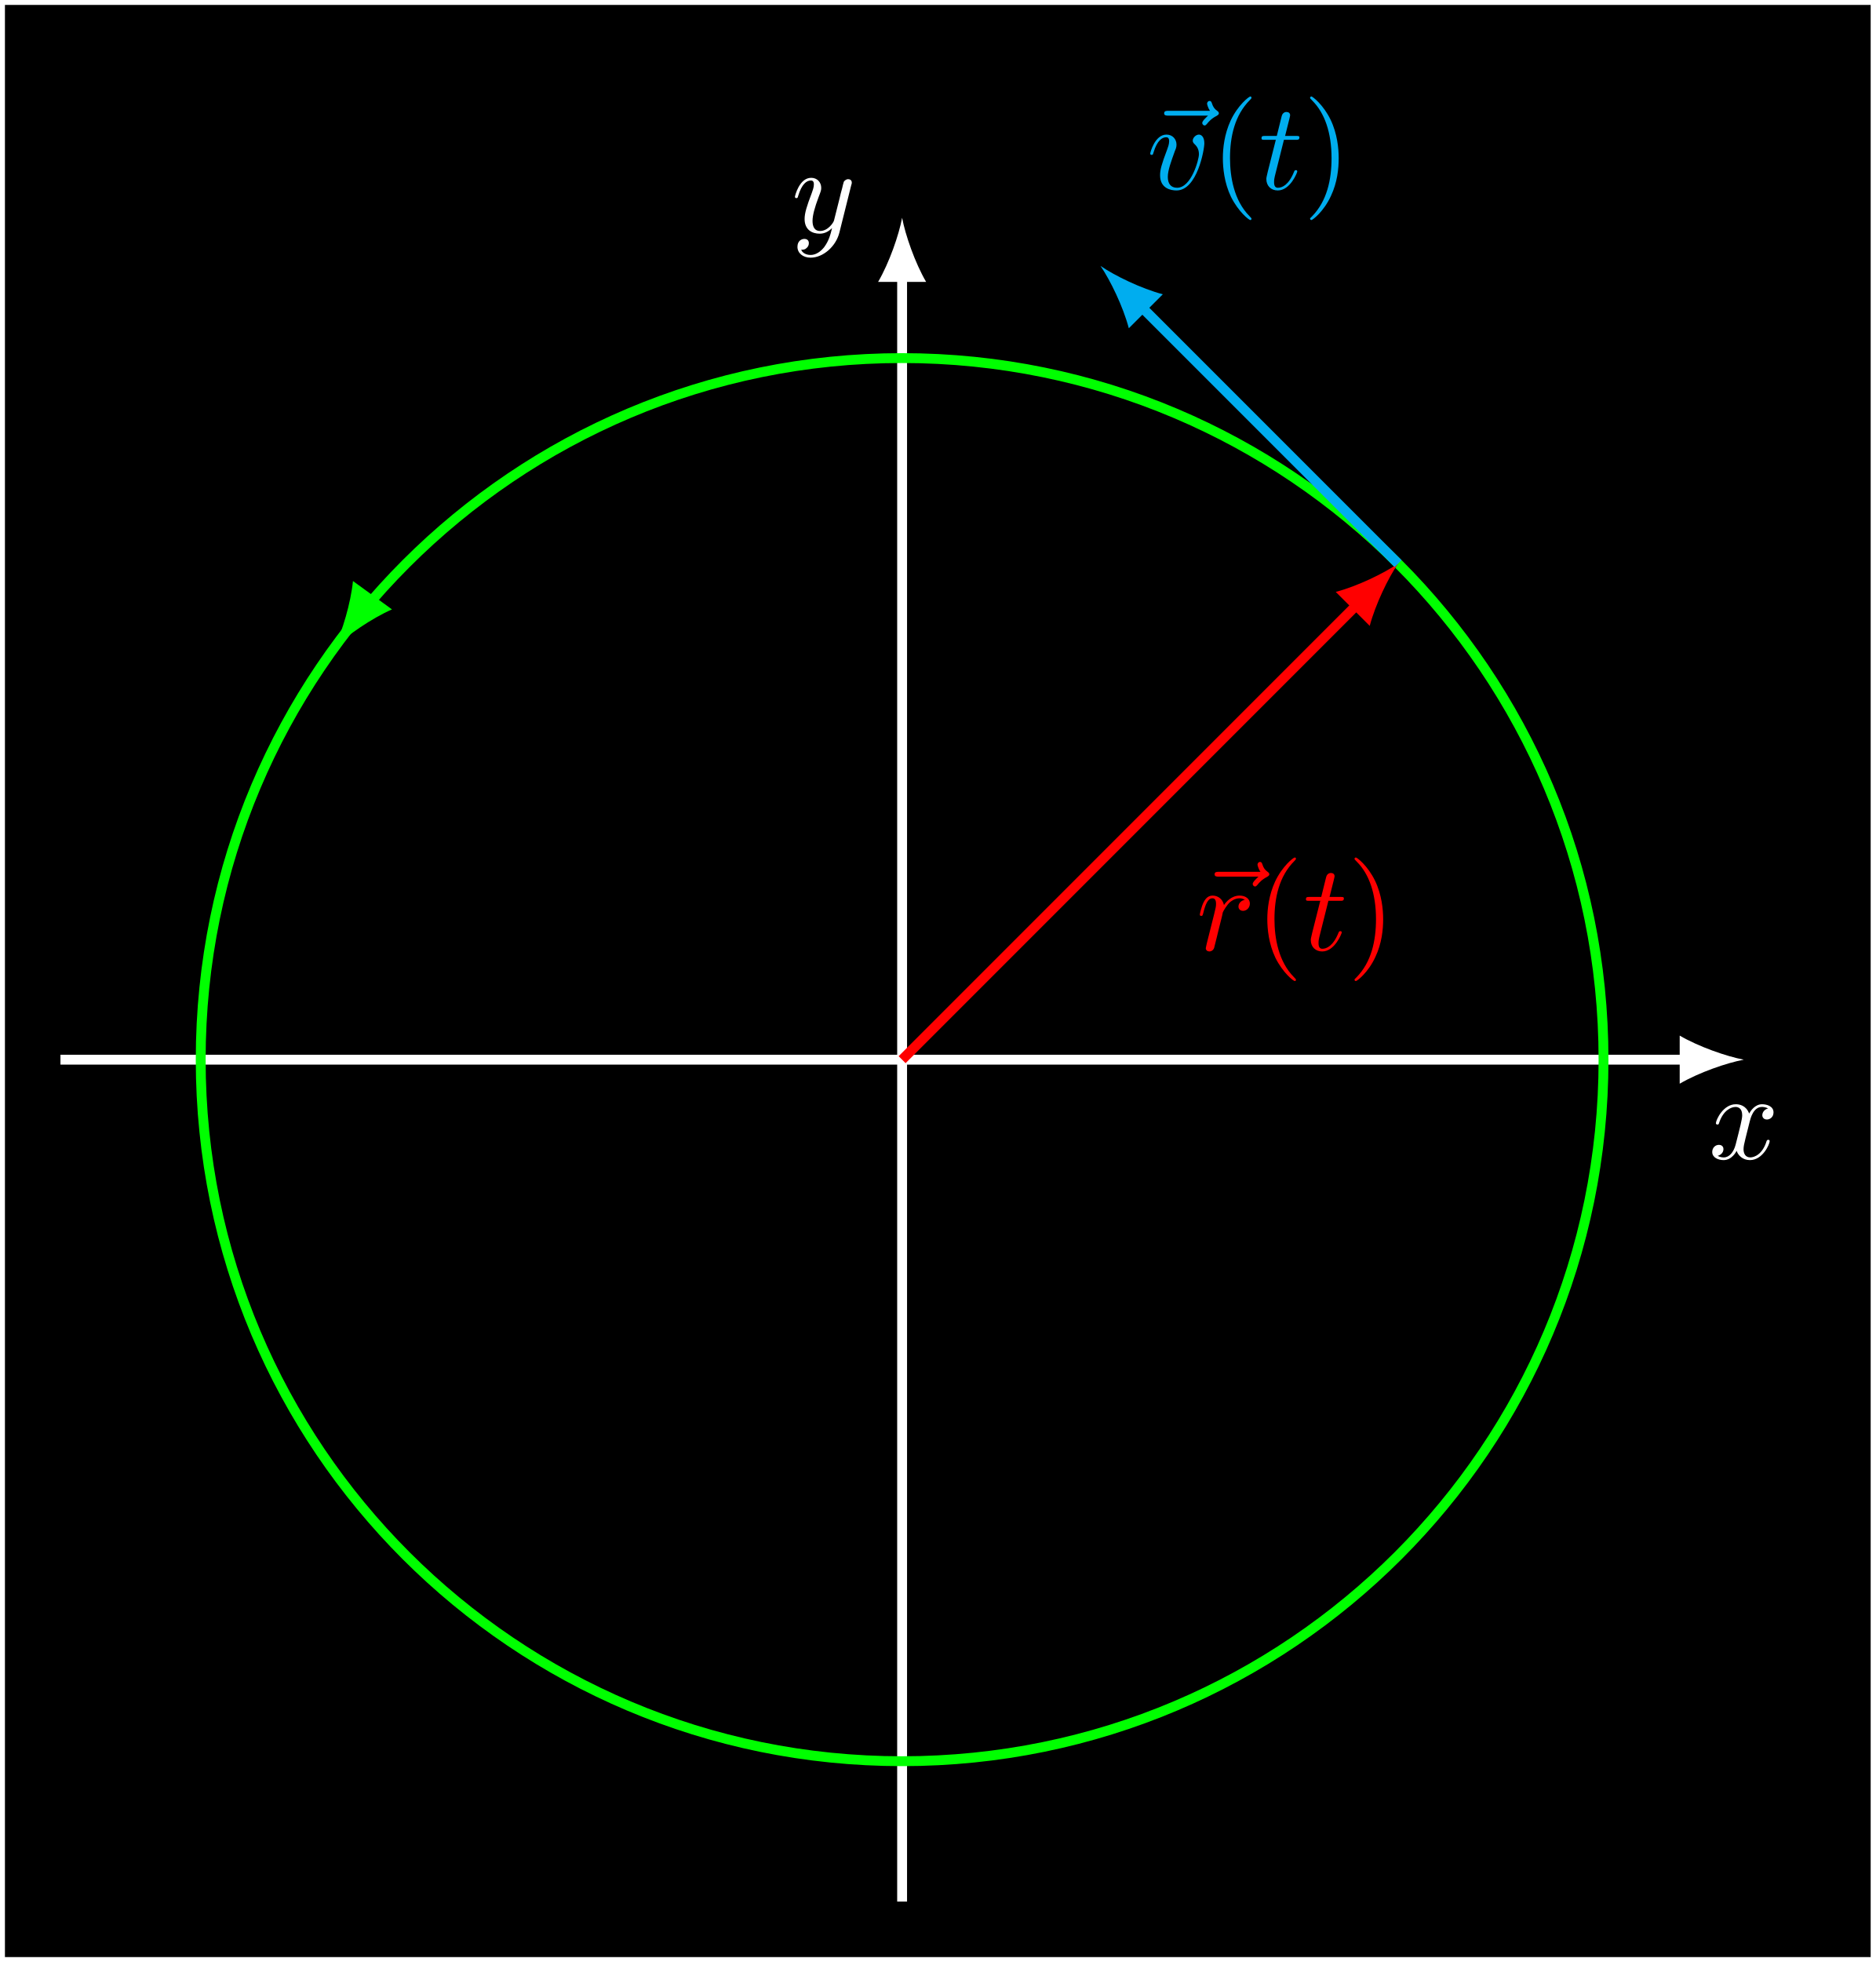
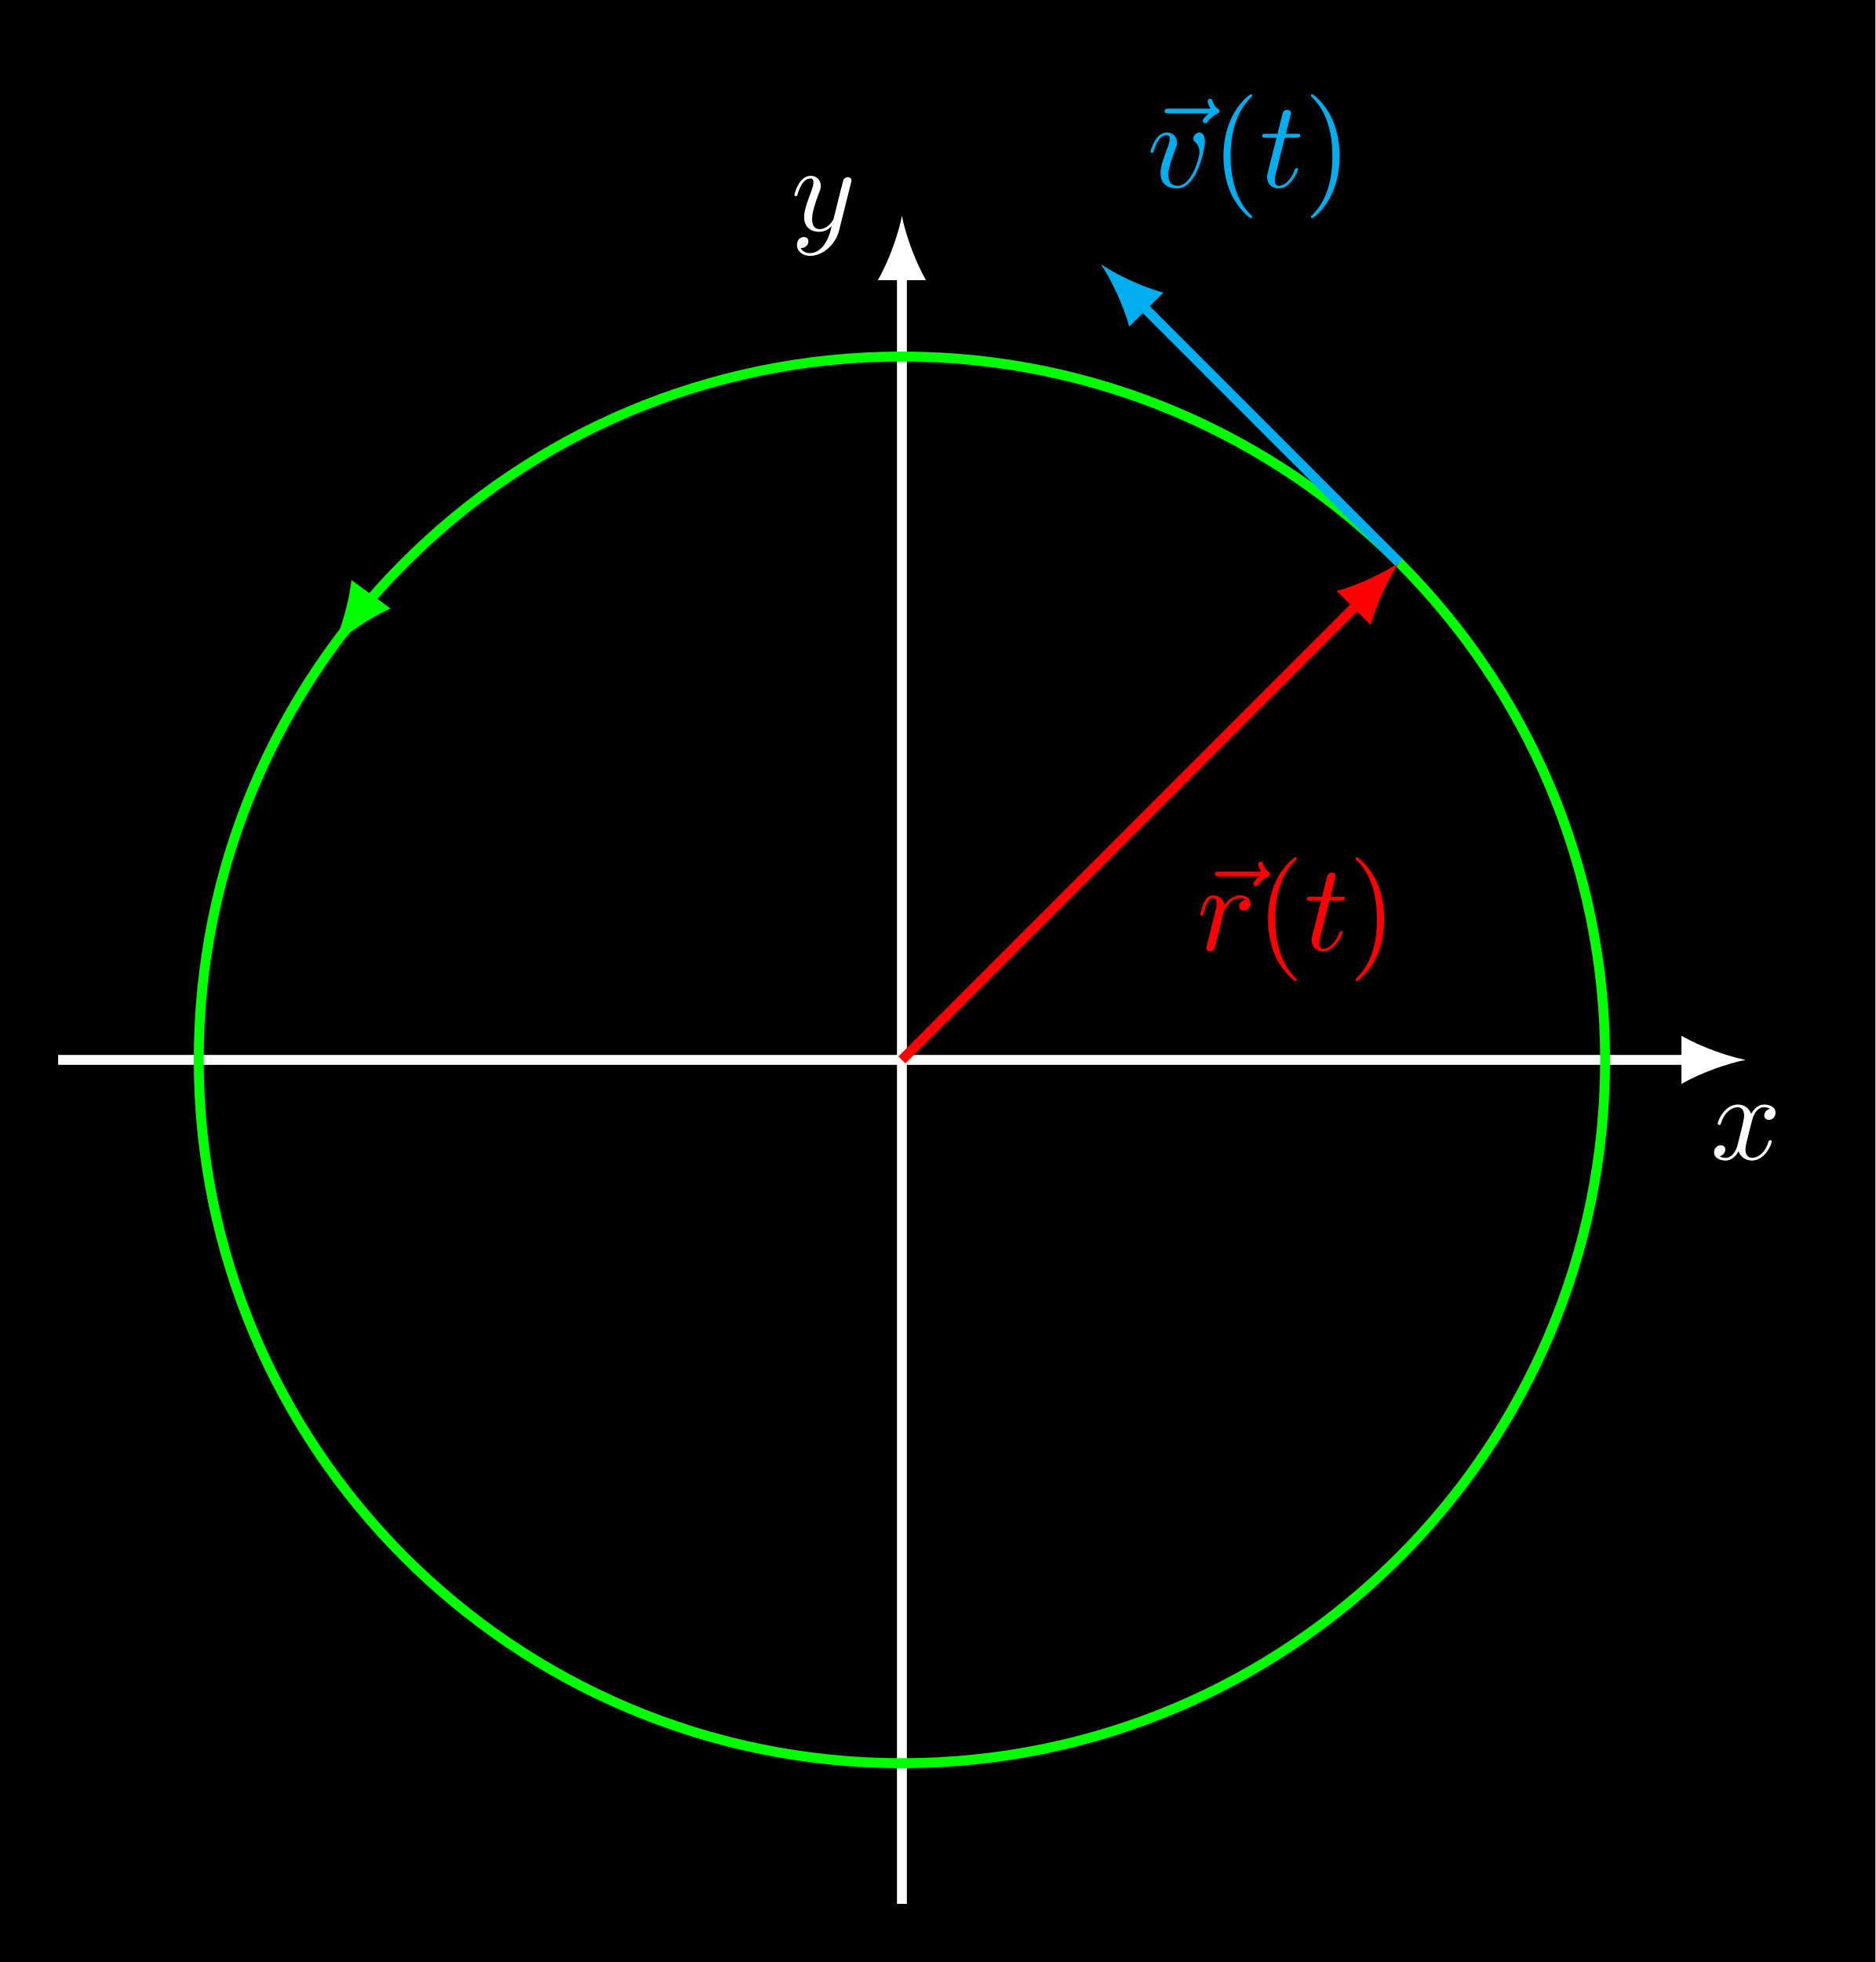
- <svg xmlns="http://www.w3.org/2000/svg" xmlns:xlink="http://www.w3.org/1999/xlink" width="151.606pt" height="158.55pt" viewBox="0 0 151.606 158.55" version="1.1">
+ <svg xmlns="http://www.w3.org/2000/svg" xmlns:xlink="http://www.w3.org/1999/xlink" width="151.207pt" height="158.151pt" viewBox="0 0 151.207 158.151" version="1.1">
  <defs>
    <g>
      <symbol overflow="visible" id="glyph0-0">
        <path style="stroke:none;" d="" />
      </symbol>
      <symbol overflow="visible" id="glyph0-1">
        <path style="stroke:none;" d="M 3.328 -3.016 C 3.391 -3.266 3.625 -4.188 4.312 -4.188 C 4.359 -4.188 4.609 -4.188 4.812 -4.062 C 4.531 -4 4.344 -3.766 4.344 -3.516 C 4.344 -3.359 4.453 -3.172 4.719 -3.172 C 4.938 -3.172 5.25 -3.344 5.25 -3.75 C 5.25 -4.266 4.672 -4.406 4.328 -4.406 C 3.75 -4.406 3.406 -3.875 3.281 -3.656 C 3.031 -4.312 2.5 -4.406 2.203 -4.406 C 1.172 -4.406 0.594 -3.125 0.594 -2.875 C 0.594 -2.766 0.703 -2.766 0.719 -2.766 C 0.797 -2.766 0.828 -2.797 0.844 -2.875 C 1.188 -3.938 1.844 -4.188 2.188 -4.188 C 2.375 -4.188 2.719 -4.094 2.719 -3.516 C 2.719 -3.203 2.547 -2.547 2.188 -1.141 C 2.031 -0.531 1.672 -0.109 1.234 -0.109 C 1.172 -0.109 0.953 -0.109 0.734 -0.234 C 0.984 -0.297 1.203 -0.5 1.203 -0.781 C 1.203 -1.047 0.984 -1.125 0.844 -1.125 C 0.531 -1.125 0.297 -0.875 0.297 -0.547 C 0.297 -0.094 0.781 0.109 1.219 0.109 C 1.891 0.109 2.25 -0.594 2.266 -0.641 C 2.391 -0.281 2.75 0.109 3.344 0.109 C 4.375 0.109 4.938 -1.172 4.938 -1.422 C 4.938 -1.531 4.859 -1.531 4.828 -1.531 C 4.734 -1.531 4.719 -1.484 4.688 -1.422 C 4.359 -0.344 3.688 -0.109 3.375 -0.109 C 2.984 -0.109 2.828 -0.422 2.828 -0.766 C 2.828 -0.984 2.875 -1.203 2.984 -1.641 Z M 3.328 -3.016 " />
      </symbol>
      <symbol overflow="visible" id="glyph0-2">
        <path style="stroke:none;" d="M 4.844 -3.797 C 4.891 -3.938 4.891 -3.953 4.891 -4.031 C 4.891 -4.203 4.75 -4.297 4.594 -4.297 C 4.5 -4.297 4.344 -4.234 4.25 -4.094 C 4.234 -4.031 4.141 -3.734 4.109 -3.547 C 4.031 -3.297 3.969 -3.016 3.906 -2.75 L 3.453 -0.953 C 3.422 -0.812 2.984 -0.109 2.328 -0.109 C 1.828 -0.109 1.719 -0.547 1.719 -0.922 C 1.719 -1.375 1.891 -2 2.219 -2.875 C 2.375 -3.281 2.422 -3.391 2.422 -3.594 C 2.422 -4.031 2.109 -4.406 1.609 -4.406 C 0.656 -4.406 0.297 -2.953 0.297 -2.875 C 0.297 -2.766 0.391 -2.766 0.406 -2.766 C 0.516 -2.766 0.516 -2.797 0.562 -2.953 C 0.844 -3.891 1.234 -4.188 1.578 -4.188 C 1.656 -4.188 1.828 -4.188 1.828 -3.875 C 1.828 -3.625 1.719 -3.359 1.656 -3.172 C 1.25 -2.109 1.078 -1.547 1.078 -1.078 C 1.078 -0.188 1.703 0.109 2.297 0.109 C 2.688 0.109 3.016 -0.062 3.297 -0.344 C 3.172 0.172 3.047 0.672 2.656 1.203 C 2.391 1.531 2.016 1.828 1.562 1.828 C 1.422 1.828 0.969 1.797 0.797 1.406 C 0.953 1.406 1.094 1.406 1.219 1.281 C 1.328 1.203 1.422 1.062 1.422 0.875 C 1.422 0.562 1.156 0.531 1.062 0.531 C 0.828 0.531 0.5 0.688 0.5 1.172 C 0.5 1.672 0.938 2.047 1.562 2.047 C 2.578 2.047 3.609 1.141 3.891 0.016 Z M 4.844 -3.797 " />
      </symbol>
      <symbol overflow="visible" id="glyph0-3">
        <path style="stroke:none;" d="M 5.359 -5.938 C 5.219 -5.797 4.891 -5.516 4.891 -5.344 C 4.891 -5.25 4.984 -5.141 5.078 -5.141 C 5.172 -5.141 5.219 -5.219 5.281 -5.281 C 5.391 -5.422 5.625 -5.703 6.062 -5.922 C 6.125 -5.969 6.234 -6.016 6.234 -6.125 C 6.234 -6.234 6.156 -6.281 6.094 -6.328 C 5.875 -6.484 5.766 -6.656 5.688 -6.891 C 5.656 -6.984 5.625 -7.125 5.484 -7.125 C 5.344 -7.125 5.281 -6.984 5.281 -6.906 C 5.281 -6.859 5.359 -6.547 5.516 -6.328 L 2.156 -6.328 C 2 -6.328 1.812 -6.328 1.812 -6.125 C 1.812 -5.938 2 -5.938 2.156 -5.938 Z M 5.359 -5.938 " />
      </symbol>
      <symbol overflow="visible" id="glyph0-4">
        <path style="stroke:none;" d="M 0.875 -0.594 C 0.844 -0.438 0.781 -0.203 0.781 -0.156 C 0.781 0.016 0.922 0.109 1.078 0.109 C 1.203 0.109 1.375 0.031 1.453 -0.172 C 1.469 -0.203 1.797 -1.562 1.844 -1.75 C 1.922 -2.078 2.109 -2.766 2.156 -3.047 C 2.203 -3.172 2.484 -3.641 2.719 -3.859 C 2.797 -3.922 3.094 -4.188 3.516 -4.188 C 3.781 -4.188 3.922 -4.062 3.938 -4.062 C 3.641 -4.016 3.422 -3.781 3.422 -3.516 C 3.422 -3.359 3.531 -3.172 3.797 -3.172 C 4.062 -3.172 4.344 -3.406 4.344 -3.766 C 4.344 -4.109 4.031 -4.406 3.516 -4.406 C 2.875 -4.406 2.438 -3.922 2.25 -3.641 C 2.156 -4.094 1.797 -4.406 1.328 -4.406 C 0.875 -4.406 0.688 -4.016 0.594 -3.844 C 0.422 -3.5 0.297 -2.906 0.297 -2.875 C 0.297 -2.766 0.391 -2.766 0.406 -2.766 C 0.516 -2.766 0.516 -2.781 0.578 -3 C 0.75 -3.703 0.953 -4.188 1.312 -4.188 C 1.469 -4.188 1.609 -4.109 1.609 -3.734 C 1.609 -3.516 1.578 -3.406 1.453 -2.891 Z M 0.875 -0.594 " />
      </symbol>
      <symbol overflow="visible" id="glyph0-5">
        <path style="stroke:none;" d="M 2.047 -3.984 L 2.984 -3.984 C 3.188 -3.984 3.297 -3.984 3.297 -4.188 C 3.297 -4.297 3.188 -4.297 3.016 -4.297 L 2.141 -4.297 C 2.5 -5.719 2.547 -5.906 2.547 -5.969 C 2.547 -6.141 2.422 -6.234 2.25 -6.234 C 2.219 -6.234 1.938 -6.234 1.859 -5.875 L 1.469 -4.297 L 0.531 -4.297 C 0.328 -4.297 0.234 -4.297 0.234 -4.109 C 0.234 -3.984 0.312 -3.984 0.516 -3.984 L 1.391 -3.984 C 0.672 -1.156 0.625 -0.984 0.625 -0.812 C 0.625 -0.266 1 0.109 1.547 0.109 C 2.562 0.109 3.125 -1.344 3.125 -1.422 C 3.125 -1.531 3.047 -1.531 3.016 -1.531 C 2.922 -1.531 2.906 -1.5 2.859 -1.391 C 2.438 -0.344 1.906 -0.109 1.562 -0.109 C 1.359 -0.109 1.25 -0.234 1.25 -0.562 C 1.25 -0.812 1.281 -0.875 1.312 -1.047 Z M 2.047 -3.984 " />
      </symbol>
      <symbol overflow="visible" id="glyph0-6">
        <path style="stroke:none;" d="M 4.672 -3.703 C 4.672 -4.25 4.406 -4.406 4.234 -4.406 C 3.984 -4.406 3.734 -4.141 3.734 -3.922 C 3.734 -3.797 3.781 -3.734 3.891 -3.625 C 4.109 -3.422 4.234 -3.172 4.234 -2.812 C 4.234 -2.391 3.625 -0.109 2.469 -0.109 C 1.953 -0.109 1.719 -0.453 1.719 -0.984 C 1.719 -1.531 2 -2.266 2.297 -3.094 C 2.375 -3.266 2.422 -3.406 2.422 -3.594 C 2.422 -4.031 2.109 -4.406 1.609 -4.406 C 0.672 -4.406 0.297 -2.953 0.297 -2.875 C 0.297 -2.766 0.391 -2.766 0.406 -2.766 C 0.516 -2.766 0.516 -2.797 0.562 -2.953 C 0.859 -3.953 1.281 -4.188 1.578 -4.188 C 1.656 -4.188 1.828 -4.188 1.828 -3.875 C 1.828 -3.625 1.719 -3.344 1.656 -3.172 C 1.219 -2.016 1.094 -1.562 1.094 -1.125 C 1.094 -0.047 1.969 0.109 2.422 0.109 C 4.094 0.109 4.672 -3.188 4.672 -3.703 Z M 4.672 -3.703 " />
      </symbol>
      <symbol overflow="visible" id="glyph1-0">
        <path style="stroke:none;" d="" />
      </symbol>
      <symbol overflow="visible" id="glyph1-1">
        <path style="stroke:none;" d="M 3.297 2.391 C 3.297 2.359 3.297 2.344 3.125 2.172 C 1.891 0.922 1.562 -0.969 1.562 -2.5 C 1.562 -4.234 1.938 -5.969 3.172 -7.203 C 3.297 -7.328 3.297 -7.344 3.297 -7.375 C 3.297 -7.453 3.266 -7.484 3.203 -7.484 C 3.094 -7.484 2.203 -6.797 1.609 -5.531 C 1.109 -4.438 0.984 -3.328 0.984 -2.5 C 0.984 -1.719 1.094 -0.516 1.641 0.625 C 2.25 1.844 3.094 2.5 3.203 2.5 C 3.266 2.5 3.297 2.469 3.297 2.391 Z M 3.297 2.391 " />
      </symbol>
      <symbol overflow="visible" id="glyph1-2">
        <path style="stroke:none;" d="M 2.875 -2.5 C 2.875 -3.266 2.766 -4.469 2.219 -5.609 C 1.625 -6.828 0.766 -7.484 0.672 -7.484 C 0.609 -7.484 0.562 -7.438 0.562 -7.375 C 0.562 -7.344 0.562 -7.328 0.75 -7.141 C 1.734 -6.156 2.297 -4.578 2.297 -2.5 C 2.297 -0.781 1.938 0.969 0.703 2.219 C 0.562 2.344 0.562 2.359 0.562 2.391 C 0.562 2.453 0.609 2.5 0.672 2.5 C 0.766 2.5 1.672 1.812 2.25 0.547 C 2.766 -0.547 2.875 -1.656 2.875 -2.5 Z M 2.875 -2.5 " />
      </symbol>
    </g>
-     <clipPath id="clip1">
-       <path d="M 0 0 L 151.605 0 L 151.605 158.551 L 0 158.551 Z M 0 0 " />
-     </clipPath>
  </defs>
  <g id="surface1">
-     <g clip-path="url(#clip1)" clip-rule="nonzero">
-       <path style="fill-rule:nonzero;fill:rgb(0%,0%,0%);fill-opacity:1;stroke-width:0.399;stroke-linecap:butt;stroke-linejoin:miter;stroke:rgb(100%,100%,100%);stroke-opacity:1;stroke-miterlimit:10;" d="M -72.719 -72.721 L -72.719 85.432 L 78.488 85.432 L 78.488 -72.721 Z M -72.719 -72.721 " transform="matrix(1,0,0,-1,72.918,85.631)" />
+     <path style=" stroke:none;fill-rule:nonzero;fill:rgb(0%,0%,0%);fill-opacity:1;" d="M 0 158.152 L 0 0 L 151.207 0 L 151.207 158.152 Z M 0 158.152 " />
+     <path style="fill:none;stroke-width:0.797;stroke-linecap:butt;stroke-linejoin:miter;stroke:rgb(100%,100%,100%);stroke-opacity:1;stroke-miterlimit:10;" d="M -68.031 -0.002 L 63.371 -0.002 " transform="matrix(1,0,0,-1,72.719,85.432)" />
+     <path style=" stroke:none;fill-rule:nonzero;fill:rgb(100%,100%,100%);fill-opacity:1;" d="M 140.75 85.434 C 139.371 85.172 137.125 84.395 135.57 83.488 L 135.57 87.375 C 137.125 86.469 139.371 85.691 140.75 85.434 " />
+     <g style="fill:rgb(100%,100%,100%);fill-opacity:1;">
+       <use xlink:href="#glyph0-1" x="137.904" y="93.44" />
    </g>
-     <path style="fill:none;stroke-width:0.797;stroke-linecap:butt;stroke-linejoin:miter;stroke:rgb(100%,100%,100%);stroke-opacity:1;stroke-miterlimit:10;" d="M -68.031 -0.002 L 63.371 -0.002 " transform="matrix(1,0,0,-1,72.918,85.631)" />
-     <path style=" stroke:none;fill-rule:nonzero;fill:rgb(100%,100%,100%);fill-opacity:1;" d="M 140.949 85.633 C 139.57 85.371 137.324 84.594 135.77 83.688 L 135.77 87.574 C 137.324 86.668 139.57 85.891 140.949 85.633 " />
+     <path style="fill:none;stroke-width:0.797;stroke-linecap:butt;stroke-linejoin:miter;stroke:rgb(100%,100%,100%);stroke-opacity:1;stroke-miterlimit:10;" d="M -0 -68.033 L -0 63.37 " transform="matrix(1,0,0,-1,72.719,85.432)" />
+     <path style=" stroke:none;fill-rule:nonzero;fill:rgb(100%,100%,100%);fill-opacity:1;" d="M 72.719 17.398 C 72.461 18.781 71.684 21.027 70.777 22.582 L 74.66 22.582 C 73.754 21.027 72.977 18.781 72.719 17.398 " />
    <g style="fill:rgb(100%,100%,100%);fill-opacity:1;">
-       <use xlink:href="#glyph0-1" x="138.103" y="93.64" />
+       <use xlink:href="#glyph0-2" x="63.758" y="18.577" />
    </g>
-     <path style="fill:none;stroke-width:0.797;stroke-linecap:butt;stroke-linejoin:miter;stroke:rgb(100%,100%,100%);stroke-opacity:1;stroke-miterlimit:10;" d="M -0 -68.033 L -0 63.369 " transform="matrix(1,0,0,-1,72.918,85.631)" />
-     <path style=" stroke:none;fill-rule:nonzero;fill:rgb(100%,100%,100%);fill-opacity:1;" d="M 72.918 17.598 C 72.66 18.98 71.883 21.227 70.977 22.781 L 74.859 22.781 C 73.953 21.227 73.176 18.98 72.918 17.598 " />
-     <g style="fill:rgb(100%,100%,100%);fill-opacity:1;">
-       <use xlink:href="#glyph0-2" x="63.958" y="18.775" />
-     </g>
-     <path style="fill:none;stroke-width:0.797;stroke-linecap:butt;stroke-linejoin:miter;stroke:rgb(0%,100%,0%);stroke-opacity:1;stroke-miterlimit:10;" d="M 56.695 -0.002 C 56.695 31.311 31.312 56.694 -0 56.694 C -31.313 56.694 -56.695 31.311 -56.695 -0.002 C -56.695 -31.31 -31.313 -56.693 -0 -56.693 C 31.312 -56.693 56.695 -31.31 56.695 -0.002 Z M 56.695 -0.002 " transform="matrix(1,0,0,-1,72.918,85.631)" />
-     <path style=" stroke:none;fill-rule:nonzero;fill:rgb(0%,100%,0%);fill-opacity:1;" d="M 27.047 52.305 C 28.074 51.336 30.031 49.973 31.684 49.246 L 28.531 46.953 C 28.352 48.75 27.656 51.031 27.047 52.305 " />
-     <path style="fill:none;stroke-width:0.797;stroke-linecap:butt;stroke-linejoin:miter;stroke:rgb(100%,0%,0%);stroke-opacity:1;stroke-miterlimit:10;" d="M -0 -0.002 L 36.793 36.791 " transform="matrix(1,0,0,-1,72.918,85.631)" />
-     <path style=" stroke:none;fill-rule:nonzero;fill:rgb(100%,0%,0%);fill-opacity:1;" d="M 113.008 45.543 C 111.848 46.336 109.711 47.375 107.969 47.832 L 110.715 50.578 C 111.176 48.84 112.211 46.703 113.008 45.543 " />
+     <path style="fill:none;stroke-width:0.797;stroke-linecap:butt;stroke-linejoin:miter;stroke:rgb(0%,100%,0%);stroke-opacity:1;stroke-miterlimit:10;" d="M 56.695 -0.002 C 56.695 31.311 31.312 56.694 -0 56.694 C -31.313 56.694 -56.696 31.311 -56.696 -0.002 C -56.696 -31.31 -31.313 -56.693 -0 -56.693 C 31.312 -56.693 56.695 -31.31 56.695 -0.002 Z M 56.695 -0.002 " transform="matrix(1,0,0,-1,72.719,85.432)" />
+     <path style=" stroke:none;fill-rule:nonzero;fill:rgb(0%,100%,0%);fill-opacity:1;" d="M 26.852 52.105 C 27.875 51.137 29.832 49.773 31.484 49.051 L 28.332 46.754 C 28.152 48.551 27.457 50.832 26.852 52.105 " />
+     <path style="fill:none;stroke-width:0.797;stroke-linecap:butt;stroke-linejoin:miter;stroke:rgb(100%,0%,0%);stroke-opacity:1;stroke-miterlimit:10;" d="M -0 -0.002 L 36.793 36.791 " transform="matrix(1,0,0,-1,72.719,85.432)" />
+     <path style=" stroke:none;fill-rule:nonzero;fill:rgb(100%,0%,0%);fill-opacity:1;" d="M 112.809 45.344 C 111.648 46.137 109.512 47.176 107.77 47.633 L 110.52 50.379 C 110.977 48.641 112.016 46.504 112.809 45.344 " />
    <g style="fill:rgb(100%,0%,0%);fill-opacity:1;">
-       <use xlink:href="#glyph0-3" x="96.364" y="76.779" />
+       <use xlink:href="#glyph0-3" x="96.165" y="76.579" />
    </g>
    <g style="fill:rgb(100%,0%,0%);fill-opacity:1;">
-       <use xlink:href="#glyph0-4" x="96.683" y="76.779" />
+       <use xlink:href="#glyph0-4" x="96.484" y="76.579" />
    </g>
    <g style="fill:rgb(100%,0%,0%);fill-opacity:1;">
-       <use xlink:href="#glyph1-1" x="101.453" y="76.779" />
+       <use xlink:href="#glyph1-1" x="101.254" y="76.579" />
    </g>
    <g style="fill:rgb(100%,0%,0%);fill-opacity:1;">
-       <use xlink:href="#glyph0-5" x="105.327" y="76.779" />
+       <use xlink:href="#glyph0-5" x="105.128" y="76.579" />
    </g>
    <g style="fill:rgb(100%,0%,0%);fill-opacity:1;">
-       <use xlink:href="#glyph1-2" x="108.925" y="76.779" />
+       <use xlink:href="#glyph1-2" x="108.726" y="76.579" />
    </g>
-     <path style="fill:none;stroke-width:0.797;stroke-linecap:butt;stroke-linejoin:miter;stroke:rgb(0%,67.839%,93.729%);stroke-opacity:1;stroke-miterlimit:10;" d="M 40.09 40.088 L 19.332 60.846 " transform="matrix(1,0,0,-1,72.918,85.631)" />
-     <path style=" stroke:none;fill-rule:nonzero;fill:rgb(0%,67.839%,93.729%);fill-opacity:1;" d="M 88.953 21.488 C 89.746 22.648 90.785 24.785 91.242 26.527 L 93.992 23.781 C 92.25 23.32 90.113 22.285 88.953 21.488 " />
+     <path style="fill:none;stroke-width:0.797;stroke-linecap:butt;stroke-linejoin:miter;stroke:rgb(0%,67.839%,93.729%);stroke-opacity:1;stroke-miterlimit:10;" d="M 40.09 40.088 L 19.332 60.846 " transform="matrix(1,0,0,-1,72.719,85.432)" />
+     <path style=" stroke:none;fill-rule:nonzero;fill:rgb(0%,67.839%,93.729%);fill-opacity:1;" d="M 88.754 21.289 C 89.547 22.449 90.586 24.59 91.043 26.328 L 93.793 23.582 C 92.051 23.121 89.914 22.086 88.754 21.289 " />
    <g style="fill:rgb(0%,67.839%,93.729%);fill-opacity:1;">
-       <use xlink:href="#glyph0-3" x="92.286" y="15.282" />
+       <use xlink:href="#glyph0-3" x="92.087" y="15.082" />
    </g>
    <g style="fill:rgb(0%,67.839%,93.729%);fill-opacity:1;">
-       <use xlink:href="#glyph0-6" x="92.675" y="15.282" />
+       <use xlink:href="#glyph0-6" x="92.476" y="15.082" />
    </g>
    <g style="fill:rgb(0%,67.839%,93.729%);fill-opacity:1;">
-       <use xlink:href="#glyph1-1" x="97.86" y="15.282" />
+       <use xlink:href="#glyph1-1" x="97.66" y="15.082" />
    </g>
    <g style="fill:rgb(0%,67.839%,93.729%);fill-opacity:1;">
-       <use xlink:href="#glyph0-5" x="101.734" y="15.282" />
+       <use xlink:href="#glyph0-5" x="101.535" y="15.082" />
    </g>
    <g style="fill:rgb(0%,67.839%,93.729%);fill-opacity:1;">
-       <use xlink:href="#glyph1-2" x="105.332" y="15.282" />
+       <use xlink:href="#glyph1-2" x="105.132" y="15.082" />
    </g>
  </g>
</svg>
